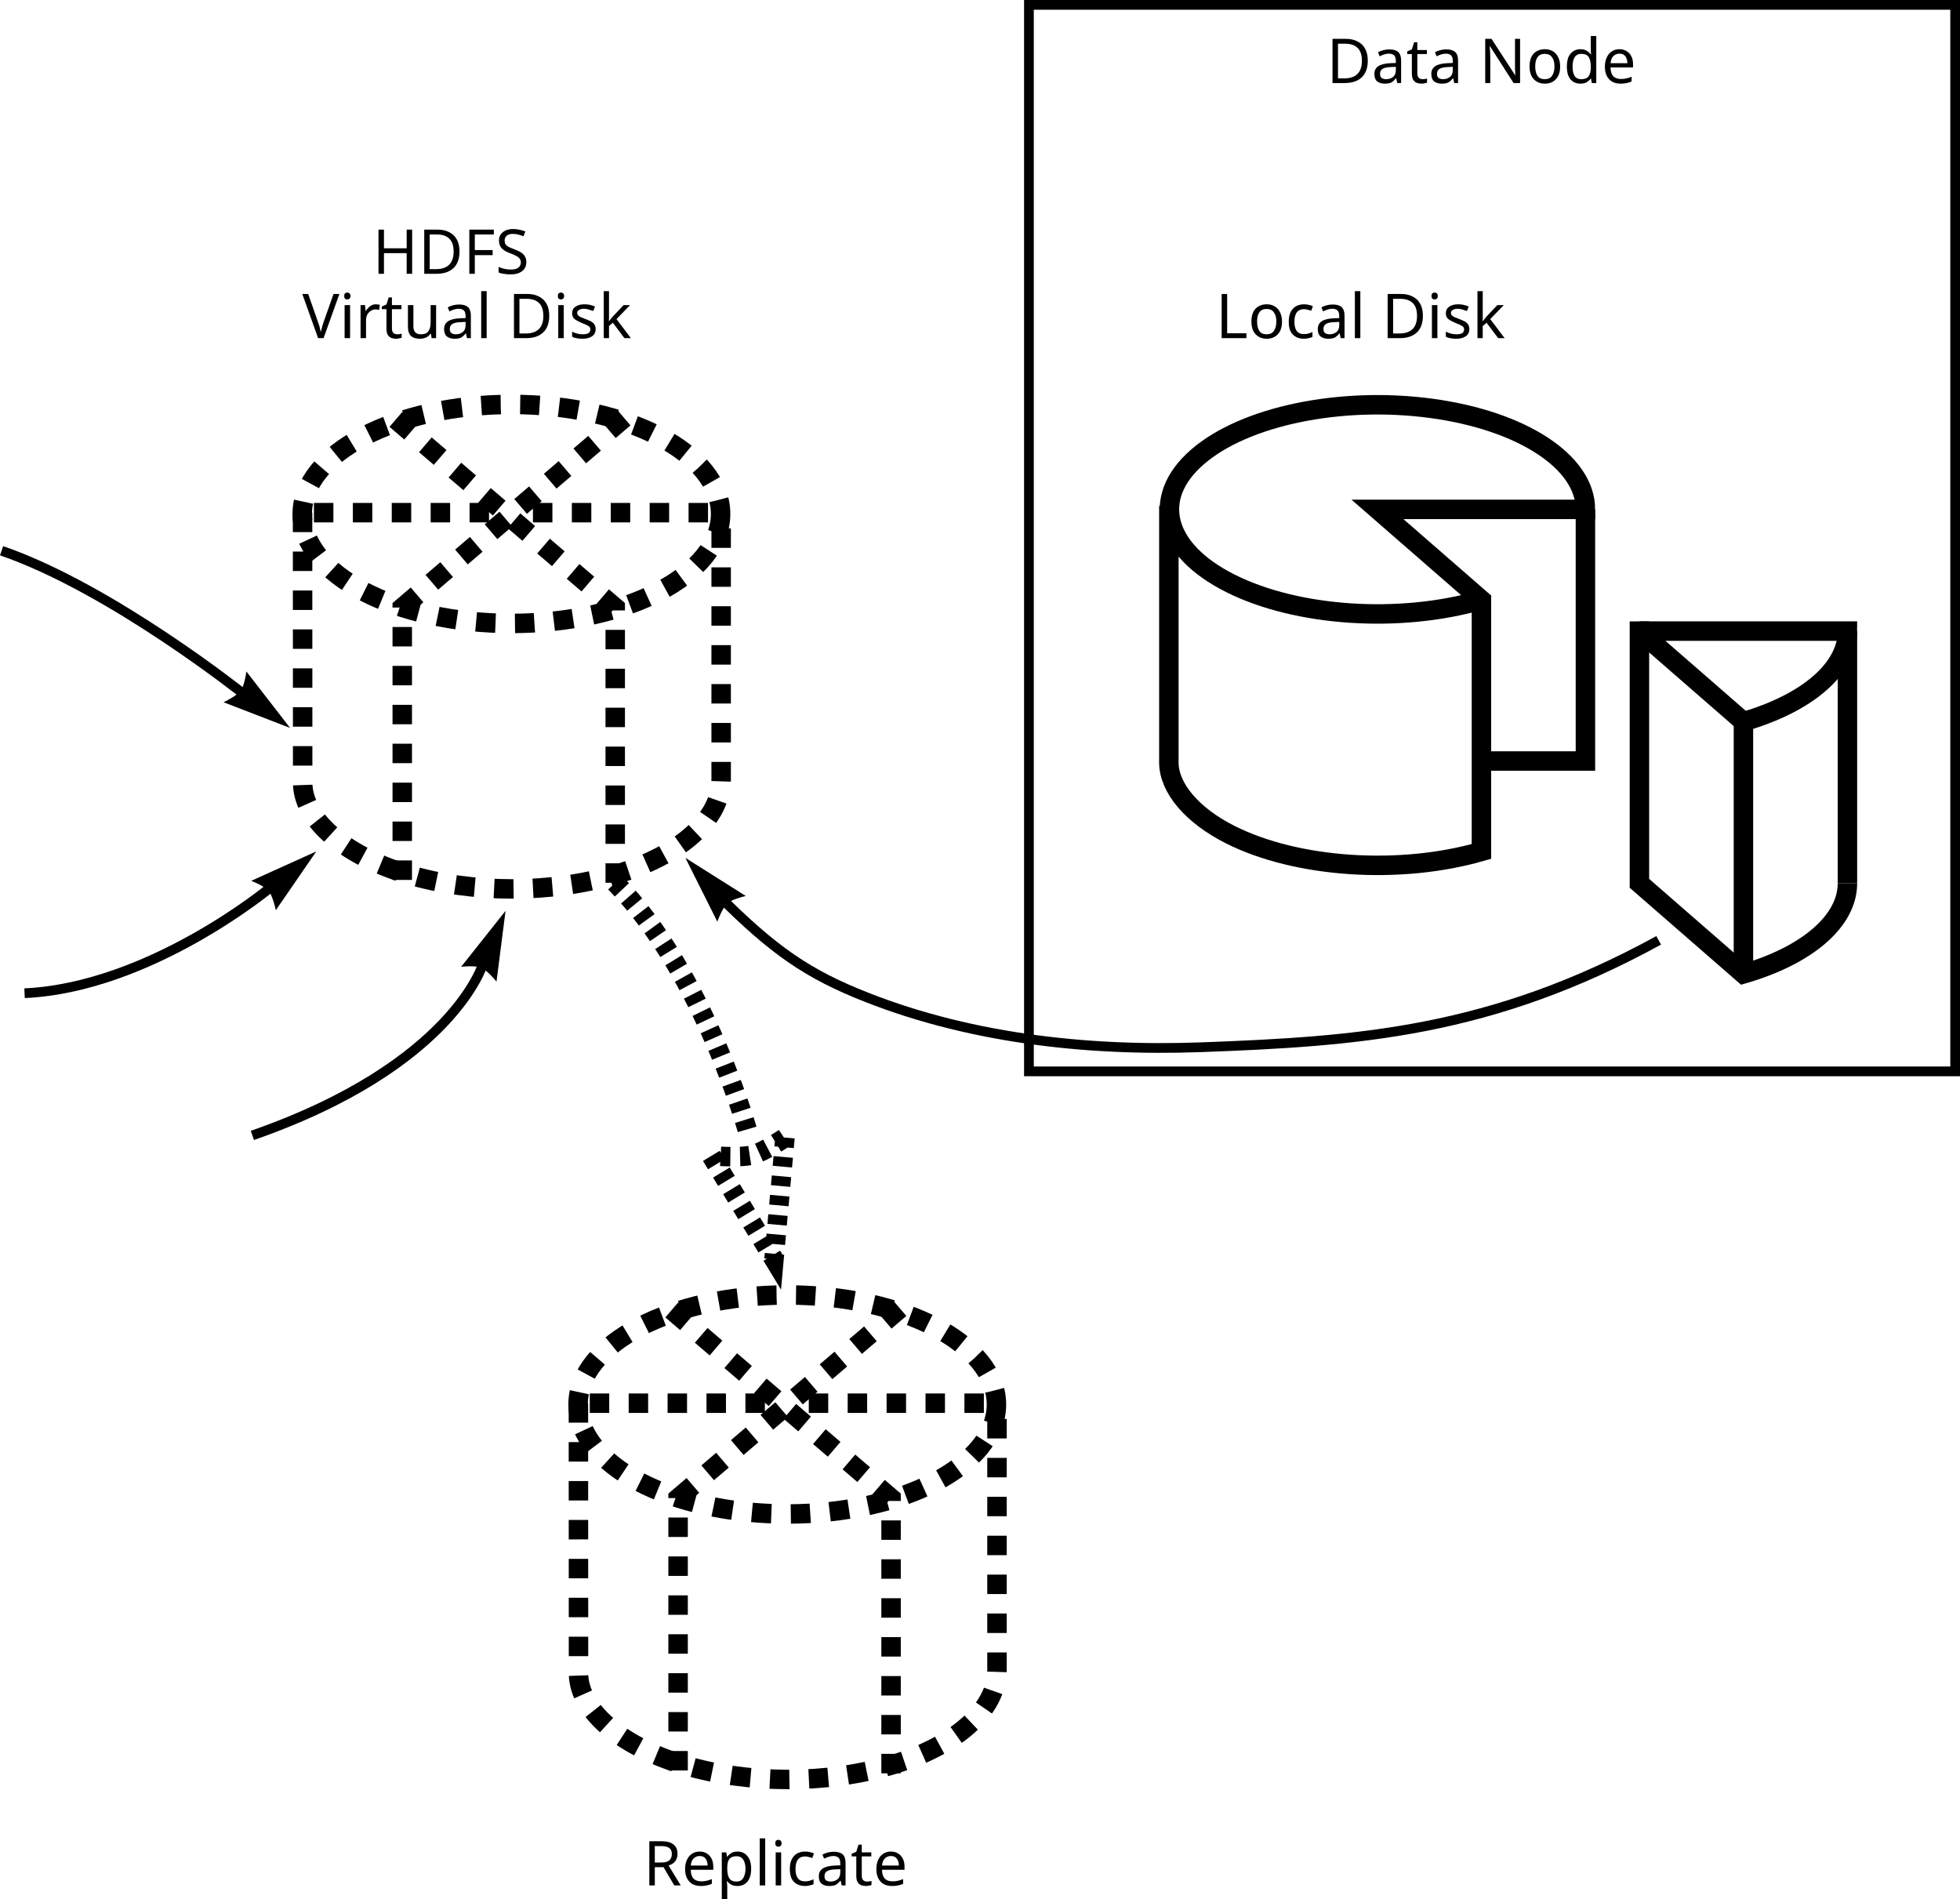
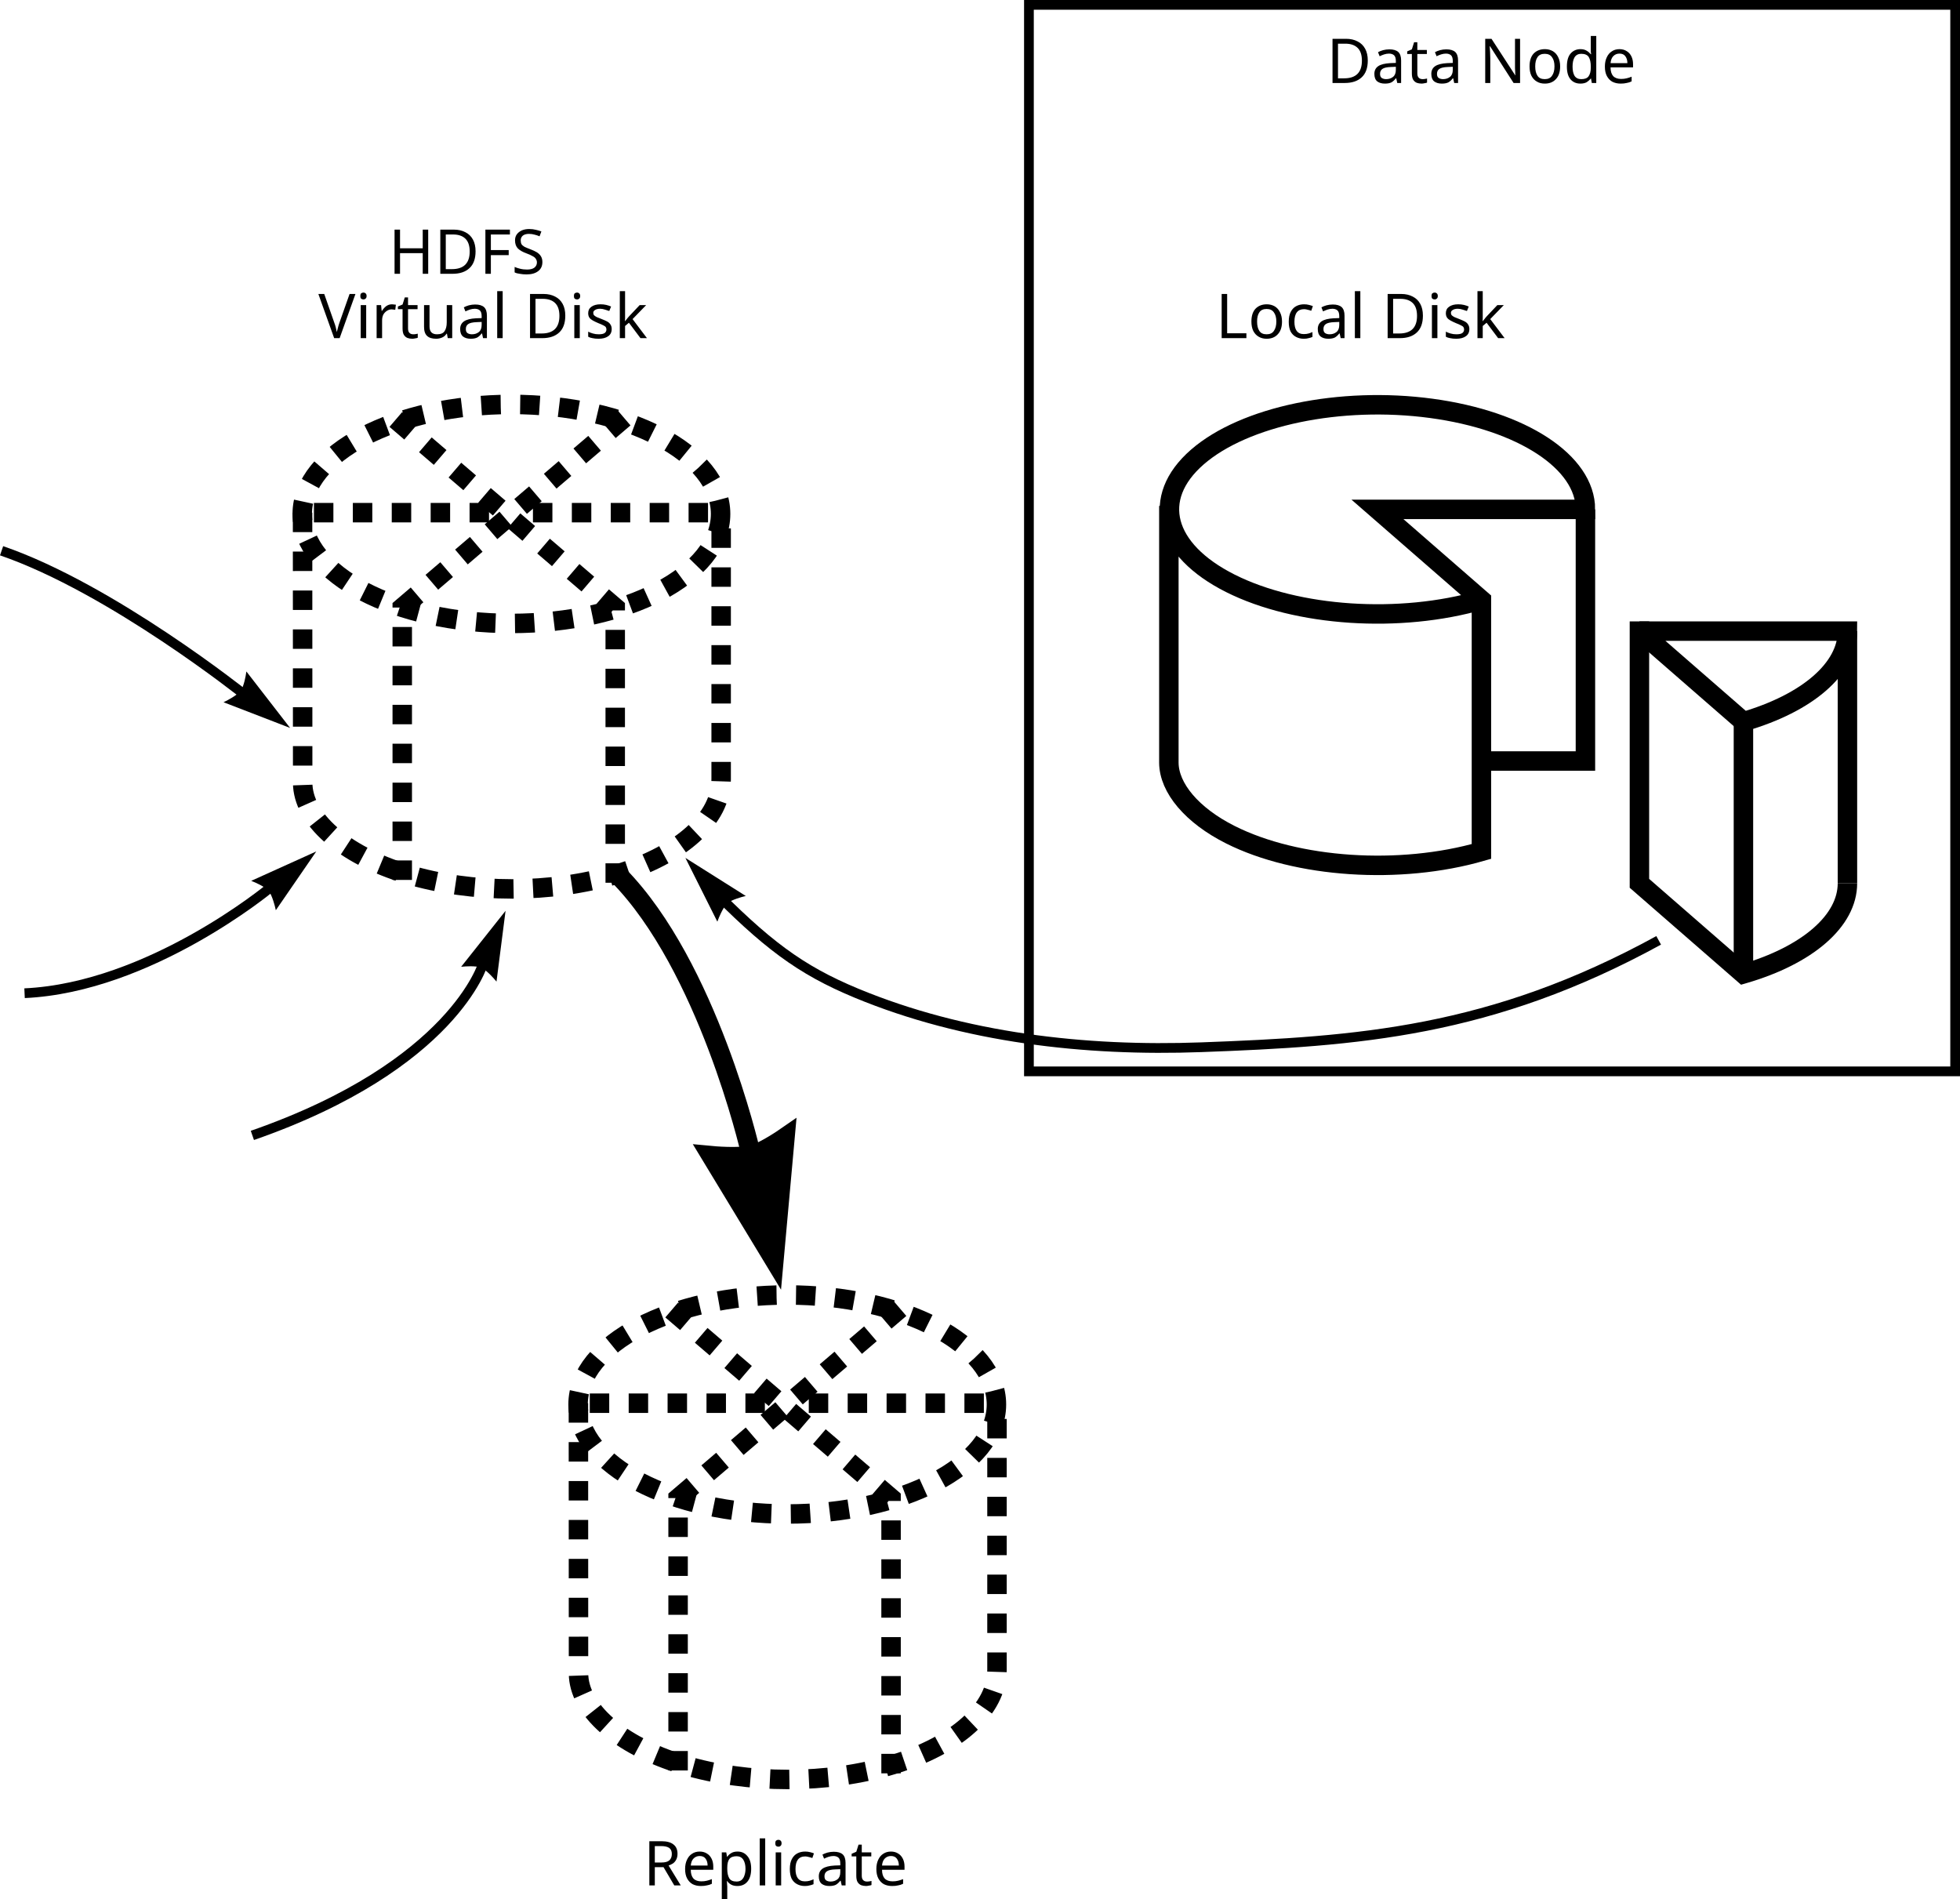
- <svg xmlns="http://www.w3.org/2000/svg" id="svg8" version="1.1" viewBox="0 0 151.123 146.351" height="146.351mm" width="151.123mm">
+ <svg xmlns="http://www.w3.org/2000/svg" width="151.123mm" height="146.351mm" viewBox="0 0 151.123 146.351" version="1.1" id="svg8">
  <defs id="defs2" />
-   <g transform="translate(0,-150.6485)" id="layer1">
-     <path id="path10" d="m 114.224,196.902 c -6.286,1.825 -14.226,1.299 -19.359,-1.281 -5.133,-2.58 -6.178,-6.572 -2.549,-9.733 3.629,-3.16 11.028,-4.701 18.039,-3.757 7.011,0.945 11.887,4.139 11.887,7.788 h -16.037 l 8.019,6.983 v 19.391 c -6.286,1.814 -14.226,1.289 -19.359,-1.292 -2.963,-1.489 -4.733,-3.606 -4.742,-5.558 v -19.79" style="fill:none;fill-opacity:1;stroke:#000000;stroke-width:1.5;stroke-miterlimit:4;stroke-dasharray:none;stroke-dashoffset:0;stroke-opacity:1" />
-     <path id="ellipse817" d="m 126.407,199.304 h 16.037 c 0,2.881 -3.057,5.542 -8.019,6.983 l -8.019,-6.983" style="fill:none;fill-opacity:1;stroke:#000000;stroke-width:1.5;stroke-miterlimit:4;stroke-dasharray:none;stroke-dashoffset:0;stroke-opacity:1" />
-     <path id="path830" d="m 142.444,218.751 c 0,2.881 -3.057,5.542 -8.019,6.983 l -8.019,-6.983 v -20.195" style="fill:none;fill-opacity:1;stroke:#000000;stroke-width:1.5;stroke-miterlimit:4;stroke-dasharray:none;stroke-dashoffset:0;stroke-opacity:1" />
-     <path id="path834" d="M 142.444,218.751 V 199.304" style="fill:none;stroke:#000000;stroke-width:1.5;stroke-linecap:butt;stroke-linejoin:miter;stroke-miterlimit:4;stroke-dasharray:none;stroke-opacity:1" />
-     <path id="path836" d="M 134.425,225.734 V 206.287" style="fill:none;stroke:#000000;stroke-width:1.5;stroke-linecap:butt;stroke-linejoin:miter;stroke-miterlimit:4;stroke-dasharray:none;stroke-opacity:1" />
-     <path id="path852" d="m 122.242,189.92 v 19.401 h -7.91" style="fill:none;stroke:#000000;stroke-width:1.5;stroke-linecap:butt;stroke-linejoin:miter;stroke-miterlimit:4;stroke-dasharray:none;stroke-opacity:1" />
-     <g transform="matrix(0.75,0,0,0.75,-14.41866,85.6161)" id="g994">
-       <ellipse style="fill:none;fill-opacity:1;stroke:#000000;stroke-width:2;stroke-miterlimit:4;stroke-dasharray:2, 2;stroke-dashoffset:0;stroke-opacity:1" id="path905" cx="71.801" cy="139.54" rx="21.505" ry="11.257" />
-       <path style="fill:none;stroke:#000000;stroke-width:2;stroke-linecap:butt;stroke-linejoin:miter;stroke-miterlimit:4;stroke-dasharray:2, 2;stroke-dashoffset:0;stroke-opacity:1" d="M 51.499,139.41 H 69.795 m 4.219,0 H 92.219" id="path929" />
-       <path style="fill:none;stroke:#000000;stroke-width:2;stroke-linecap:butt;stroke-linejoin:miter;stroke-miterlimit:4;stroke-dasharray:2, 2;stroke-dashoffset:0;stroke-opacity:1" d="m 50.33,139.41 0.011,27.766 c 0.011,3.676 4.11,7.392 10.764,9.403 6.654,2.011 14.852,2.011 21.505,0 6.654,-2.011 10.753,-5.727 10.753,-9.749 v -27.5" id="path942" />
-       <path id="path965" d="M 60.578,177.161 V 149.162 L 83.768,129.359" style="fill:none;stroke:#000000;stroke-width:2;stroke-linecap:butt;stroke-linejoin:miter;stroke-miterlimit:4;stroke-dasharray:2, 2;stroke-dashoffset:0;stroke-opacity:1" />
-       <path style="fill:none;stroke:#000000;stroke-width:2;stroke-linecap:butt;stroke-linejoin:miter;stroke-miterlimit:4;stroke-dasharray:2, 2;stroke-dashoffset:0;stroke-opacity:1" d="M 82.473,177.456 V 149.162 L 59.659,129.61" id="path976" />
-     </g>
-     <path id="path998" d="m 127.889,223.147 c -12.936,7.088 -23.201,7.793 -35.264,8.24 -8.962,0.332 -18.297,-0.728 -26.581,-4.164 -4.392,-1.822 -7,-3.81 -11.518,-8.417" style="fill:none;stroke:#000000;stroke-width:0.75;stroke-linecap:butt;stroke-linejoin:miter;stroke-miterlimit:4;stroke-dasharray:none;stroke-opacity:1" />
-     <path id="path1004" d="m 57.289,219.691 c 0,0 -0.926,0.234 -1.269,0.54 -0.362,0.322 -0.721,1.264 -0.721,1.264 l -2.241,-4.472 z" style="fill:#000000;fill-opacity:1;stroke:#000000;stroke-width:0.17;stroke-miterlimit:4;stroke-dasharray:none;stroke-dashoffset:0;stroke-opacity:1" />
-     <path id="path1009" d="M 0.122,193.11 C 8.628,196.034 18.898,204.242 18.898,204.242" style="fill:none;stroke:#000000;stroke-width:0.75;stroke-linecap:butt;stroke-linejoin:miter;stroke-miterlimit:4;stroke-dasharray:none;stroke-opacity:1" />
-     <path id="path1011" d="m 1.894,227.223 c 9.658,-0.443 18.892,-8.097 18.892,-8.097" style="fill:none;stroke:#000000;stroke-width:0.75;stroke-linecap:butt;stroke-linejoin:miter;stroke-miterlimit:4;stroke-dasharray:none;stroke-opacity:1" />
-     <path style="fill:#000000;fill-opacity:1;stroke:#000000;stroke-width:0.17;stroke-miterlimit:4;stroke-dasharray:none;stroke-dashoffset:0;stroke-opacity:1" d="m 19.585,218.555 c 0,0 0.885,0.36 1.182,0.71 0.315,0.369 0.54,1.351 0.54,1.351 l 2.836,-4.121 z" id="path1022" />
-     <path id="path1033" d="m 19.051,202.626 c 0,0 -0.144,0.944 -0.415,1.315 -0.286,0.392 -1.189,0.839 -1.189,0.839 l 4.667,1.801 z" style="fill:#000000;fill-opacity:1;stroke:#000000;stroke-width:0.17;stroke-miterlimit:4;stroke-dasharray:none;stroke-dashoffset:0;stroke-opacity:1" />
-     <path id="path1035" d="m 19.459,238.185 c 15.523,-5.402 17.795,-13.261 17.795,-13.261" style="fill:none;stroke:#000000;stroke-width:0.75;stroke-linecap:butt;stroke-linejoin:miter;stroke-miterlimit:4;stroke-dasharray:none;stroke-opacity:1" />
-     <path id="path1046" d="m 35.747,225.082 c 0,0 0.951,-0.085 1.376,0.089 0.449,0.184 1.099,0.954 1.099,0.954 l 0.635,-4.962 z" style="fill:#000000;fill-opacity:1;stroke:#000000;stroke-width:0.17;stroke-miterlimit:4;stroke-dasharray:none;stroke-dashoffset:0;stroke-opacity:1" />
-     <text id="text1050" y="171.758" x="39.094" style="font-style:normal;font-weight:normal;font-size:4.762px;line-height:4.961px;font-family:sans-serif;text-align:center;letter-spacing:0px;word-spacing:0px;text-anchor:middle;fill:#000000;fill-opacity:1;stroke:none;stroke-width:0.198" xml:space="preserve">
-       <tspan style="text-align:center;text-anchor:middle;stroke-width:0.198" y="171.758" x="39.094" id="tspan1048">HDFS</tspan>
-       <tspan id="tspan1072" style="text-align:center;text-anchor:middle;stroke-width:0.198" y="176.719" x="39.094">Virtual Disk</tspan>
-     </text>
-     <text xml:space="preserve" style="font-style:normal;font-weight:normal;font-size:4.762px;line-height:4.961px;font-family:sans-serif;letter-spacing:0px;word-spacing:0px;fill:#000000;fill-opacity:1;stroke:none;stroke-width:0.198" x="93.725" y="176.719" id="text1064">
-       <tspan id="tspan1062" x="93.725" y="176.719" style="stroke-width:0.198">Local Disk</tspan>
-     </text>
-     <rect y="151.024" x="79.334" height="82.224" width="71.415" id="rect1066" style="fill:none;fill-opacity:1;stroke:#000000;stroke-width:0.75;stroke-miterlimit:4;stroke-dasharray:none;stroke-dashoffset:0;stroke-opacity:1" />
-     <text id="text1070" y="157.049" x="102.274" style="font-style:normal;font-weight:normal;font-size:4.762px;line-height:4.961px;font-family:sans-serif;letter-spacing:0px;word-spacing:0px;fill:#000000;fill-opacity:1;stroke:none;stroke-width:0.198" xml:space="preserve">
-       <tspan style="stroke-width:0.198" y="157.049" x="102.274" id="tspan1068">Data Node</tspan>
-     </text>
-     <g id="g1098" transform="matrix(0.75,0,0,0.75,6.849387,154.2749)">
-       <ellipse ry="11.257" rx="21.505" cy="139.54" cx="71.801" id="ellipse1088" style="fill:none;fill-opacity:1;stroke:#000000;stroke-width:2;stroke-miterlimit:4;stroke-dasharray:2, 2;stroke-dashoffset:0;stroke-opacity:1" />
-       <path id="path1090" d="M 51.499,139.41 H 69.795 m 4.219,0 H 92.219" style="fill:none;stroke:#000000;stroke-width:2;stroke-linecap:butt;stroke-linejoin:miter;stroke-miterlimit:4;stroke-dasharray:2, 2;stroke-dashoffset:0;stroke-opacity:1" />
-       <path id="path1092" d="m 50.33,139.41 0.011,27.766 c 0.011,3.676 4.11,7.392 10.764,9.403 6.654,2.011 14.852,2.011 21.505,0 6.654,-2.011 10.753,-5.727 10.753,-9.749 v -27.5" style="fill:none;stroke:#000000;stroke-width:2;stroke-linecap:butt;stroke-linejoin:miter;stroke-miterlimit:4;stroke-dasharray:2, 2;stroke-dashoffset:0;stroke-opacity:1" />
-       <path style="fill:none;stroke:#000000;stroke-width:2;stroke-linecap:butt;stroke-linejoin:miter;stroke-miterlimit:4;stroke-dasharray:2, 2;stroke-dashoffset:0;stroke-opacity:1" d="M 60.578,177.161 V 149.162 L 83.768,129.359" id="path1094" />
-       <path id="path1096" d="M 82.473,177.456 V 149.162 L 59.659,129.61" style="fill:none;stroke:#000000;stroke-width:2;stroke-linecap:butt;stroke-linejoin:miter;stroke-miterlimit:4;stroke-dasharray:2, 2;stroke-dashoffset:0;stroke-opacity:1" />
-     </g>
-     <text id="text1102" y="296.009" x="49.597" style="font-style:normal;font-weight:normal;font-size:4.762px;line-height:4.961px;font-family:sans-serif;letter-spacing:0px;word-spacing:0px;fill:#000000;fill-opacity:1;stroke:none;stroke-width:0.198" xml:space="preserve">
-       <tspan style="stroke-width:0.198" y="296.009" x="49.597" id="tspan1100">Replicate</tspan>
-     </text>
-     <path id="path1104" d="m 47.436,218.708 c 6.892,7.007 10.273,19.362 10.273,19.362" style="fill:none;stroke:#000000;stroke-width:1.5;stroke-linecap:butt;stroke-linejoin:miter;stroke-miterlimit:4;stroke-dasharray:0.75, 0.75;stroke-dashoffset:0;stroke-opacity:1" />
-     <path id="path1106" d="m 60.525,238.351 -0.847,9.388 -4.844,-7.99 c 0,0 2.162,0.207 3.191,-0.061 0.914,-0.239 2.5,-1.337 2.5,-1.337 z" style="fill:none;fill-opacity:1;stroke:#000000;stroke-width:1.5;stroke-miterlimit:4;stroke-dasharray:0.75, 0.75;stroke-dashoffset:0;stroke-opacity:1" />
+   <path id="path10" d="m 114.224,46.254 c -6.286,1.825 -14.226,1.299 -19.359,-1.281 -5.133,-2.58 -6.178,-6.572 -2.549,-9.733 3.629,-3.16 11.028,-4.701 18.039,-3.757 7.011,0.945 11.887,4.139 11.887,7.788 h -16.037 l 8.019,6.983 v 19.391 c -6.286,1.814 -14.226,1.289 -19.359,-1.292 -2.963,-1.489 -4.733,-3.606 -4.742,-5.558 V 39.005" style="fill:none;fill-opacity:1;stroke:#000000;stroke-width:1.5;stroke-miterlimit:4;stroke-dasharray:none;stroke-dashoffset:0;stroke-opacity:1" />
+   <path id="ellipse817" d="m 126.407,48.656 h 16.037 c 0,2.881 -3.057,5.542 -8.019,6.983 l -8.019,-6.983" style="fill:none;fill-opacity:1;stroke:#000000;stroke-width:1.5;stroke-miterlimit:4;stroke-dasharray:none;stroke-dashoffset:0;stroke-opacity:1" />
+   <path id="path830" d="m 142.444,68.102 c 0,2.881 -3.057,5.542 -8.019,6.983 l -8.019,-6.983 V 47.908" style="fill:none;fill-opacity:1;stroke:#000000;stroke-width:1.5;stroke-miterlimit:4;stroke-dasharray:none;stroke-dashoffset:0;stroke-opacity:1" />
+   <path id="path834" d="M 142.444,68.102 V 48.656" style="fill:none;stroke:#000000;stroke-width:1.5;stroke-linecap:butt;stroke-linejoin:miter;stroke-miterlimit:4;stroke-dasharray:none;stroke-opacity:1" />
+   <path id="path836" d="M 134.425,75.085 V 55.639" style="fill:none;stroke:#000000;stroke-width:1.5;stroke-linecap:butt;stroke-linejoin:miter;stroke-miterlimit:4;stroke-dasharray:none;stroke-opacity:1" />
+   <path id="path852" d="m 122.242,39.271 v 19.401 h -7.91" style="fill:none;stroke:#000000;stroke-width:1.5;stroke-linecap:butt;stroke-linejoin:miter;stroke-miterlimit:4;stroke-dasharray:none;stroke-opacity:1" />
+   <g transform="matrix(0.75,0,0,0.75,-14.41866,-65.03243)" id="g994">
+     <ellipse style="fill:none;fill-opacity:1;stroke:#000000;stroke-width:2;stroke-miterlimit:4;stroke-dasharray:2, 2;stroke-dashoffset:0;stroke-opacity:1" id="path905" cx="71.801" cy="139.54" rx="21.505" ry="11.257" />
+     <path style="fill:none;stroke:#000000;stroke-width:2;stroke-linecap:butt;stroke-linejoin:miter;stroke-miterlimit:4;stroke-dasharray:2, 2;stroke-dashoffset:0;stroke-opacity:1" d="M 51.499,139.41 H 69.795 m 4.219,0 H 92.219" id="path929" />
+     <path style="fill:none;stroke:#000000;stroke-width:2;stroke-linecap:butt;stroke-linejoin:miter;stroke-miterlimit:4;stroke-dasharray:2, 2;stroke-dashoffset:0;stroke-opacity:1" d="m 50.33,139.41 0.011,27.766 c 0.011,3.676 4.11,7.392 10.764,9.403 6.654,2.011 14.852,2.011 21.505,0 6.654,-2.011 10.753,-5.727 10.753,-9.749 v -27.5" id="path942" />
+     <path id="path965" d="M 60.578,177.161 V 149.162 L 83.768,129.359" style="fill:none;stroke:#000000;stroke-width:2;stroke-linecap:butt;stroke-linejoin:miter;stroke-miterlimit:4;stroke-dasharray:2, 2;stroke-dashoffset:0;stroke-opacity:1" />
+     <path style="fill:none;stroke:#000000;stroke-width:2;stroke-linecap:butt;stroke-linejoin:miter;stroke-miterlimit:4;stroke-dasharray:2, 2;stroke-dashoffset:0;stroke-opacity:1" d="M 82.473,177.456 V 149.162 L 59.659,129.61" id="path976" />
  </g>
+   <path id="path998" d="m 127.889,72.499 c -12.936,7.088 -23.201,7.793 -35.264,8.24 -8.962,0.332 -18.297,-0.728 -26.581,-4.164 -4.392,-1.822 -7,-3.81 -11.518,-8.417" style="fill:none;stroke:#000000;stroke-width:0.75;stroke-linecap:butt;stroke-linejoin:miter;stroke-miterlimit:4;stroke-dasharray:none;stroke-opacity:1" />
+   <path id="path1004" d="m 57.289,69.043 c 0,0 -0.926,0.234 -1.269,0.54 -0.362,0.322 -0.721,1.264 -0.721,1.264 l -2.241,-4.472 z" style="fill:#000000;fill-opacity:1;stroke:#000000;stroke-width:0.17;stroke-miterlimit:4;stroke-dasharray:none;stroke-dashoffset:0;stroke-opacity:1" />
+   <path id="path1009" d="M 0.122,42.462 C 8.628,45.386 18.898,53.594 18.898,53.594" style="fill:none;stroke:#000000;stroke-width:0.75;stroke-linecap:butt;stroke-linejoin:miter;stroke-miterlimit:4;stroke-dasharray:none;stroke-opacity:1" />
+   <path id="path1011" d="M 1.894,76.574 C 11.552,76.131 20.785,68.477 20.785,68.477" style="fill:none;stroke:#000000;stroke-width:0.75;stroke-linecap:butt;stroke-linejoin:miter;stroke-miterlimit:4;stroke-dasharray:none;stroke-opacity:1" />
+   <path style="fill:#000000;fill-opacity:1;stroke:#000000;stroke-width:0.17;stroke-miterlimit:4;stroke-dasharray:none;stroke-dashoffset:0;stroke-opacity:1" d="m 19.585,67.907 c 0,0 0.885,0.36 1.182,0.71 0.315,0.369 0.54,1.351 0.54,1.351 l 2.836,-4.121 z" id="path1022" />
+   <path id="path1033" d="m 19.051,51.977 c 0,0 -0.144,0.944 -0.415,1.315 -0.286,0.392 -1.189,0.839 -1.189,0.839 l 4.667,1.801 z" style="fill:#000000;fill-opacity:1;stroke:#000000;stroke-width:0.17;stroke-miterlimit:4;stroke-dasharray:none;stroke-dashoffset:0;stroke-opacity:1" />
+   <path id="path1035" d="M 19.459,87.537 C 34.982,82.135 37.254,74.275 37.254,74.275" style="fill:none;stroke:#000000;stroke-width:0.75;stroke-linecap:butt;stroke-linejoin:miter;stroke-miterlimit:4;stroke-dasharray:none;stroke-opacity:1" />
+   <path id="path1046" d="m 35.747,74.433 c 0,0 0.951,-0.085 1.376,0.089 0.449,0.184 1.099,0.954 1.099,0.954 l 0.635,-4.962 z" style="fill:#000000;fill-opacity:1;stroke:#000000;stroke-width:0.17;stroke-miterlimit:4;stroke-dasharray:none;stroke-dashoffset:0;stroke-opacity:1" />
+   <text id="text1050" y="21.109" x="39.094" style="font-style:normal;font-weight:normal;font-size:4.762px;line-height:4.961px;font-family:sans-serif;text-align:center;letter-spacing:0px;word-spacing:0px;text-anchor:middle;fill:#000000;fill-opacity:1;stroke:none;stroke-width:0.198" xml:space="preserve">
+     <tspan style="text-align:center;text-anchor:middle;stroke-width:0.198" y="21.109" x="39.094" id="tspan1048">HDFS</tspan>
+     <tspan id="tspan1072" style="text-align:center;text-anchor:middle;stroke-width:0.198" y="26.07" x="39.094">Virtual Disk</tspan>
+   </text>
+   <text xml:space="preserve" style="font-style:normal;font-weight:normal;font-size:4.762px;line-height:4.961px;font-family:sans-serif;letter-spacing:0px;word-spacing:0px;fill:#000000;fill-opacity:1;stroke:none;stroke-width:0.198" x="93.725" y="26.07" id="text1064">
+     <tspan id="tspan1062" x="93.725" y="26.07" style="stroke-width:0.198">Local Disk</tspan>
+   </text>
+   <rect y="0.375" x="79.334" height="82.224" width="71.415" id="rect1066" style="fill:none;fill-opacity:1;stroke:#000000;stroke-width:0.75;stroke-miterlimit:4;stroke-dasharray:none;stroke-dashoffset:0;stroke-opacity:1" />
+   <text id="text1070" y="6.4" x="102.274" style="font-style:normal;font-weight:normal;font-size:4.762px;line-height:4.961px;font-family:sans-serif;letter-spacing:0px;word-spacing:0px;fill:#000000;fill-opacity:1;stroke:none;stroke-width:0.198" xml:space="preserve">
+     <tspan style="stroke-width:0.198" y="6.4" x="102.274" id="tspan1068">Data Node</tspan>
+   </text>
+   <g id="g1098" transform="matrix(0.75,0,0,0.75,6.849387,3.62637)">
+     <ellipse ry="11.257" rx="21.505" cy="139.54" cx="71.801" id="ellipse1088" style="fill:none;fill-opacity:1;stroke:#000000;stroke-width:2;stroke-miterlimit:4;stroke-dasharray:2, 2;stroke-dashoffset:0;stroke-opacity:1" />
+     <path id="path1090" d="M 51.499,139.41 H 69.795 m 4.219,0 H 92.219" style="fill:none;stroke:#000000;stroke-width:2;stroke-linecap:butt;stroke-linejoin:miter;stroke-miterlimit:4;stroke-dasharray:2, 2;stroke-dashoffset:0;stroke-opacity:1" />
+     <path id="path1092" d="m 50.33,139.41 0.011,27.766 c 0.011,3.676 4.11,7.392 10.764,9.403 6.654,2.011 14.852,2.011 21.505,0 6.654,-2.011 10.753,-5.727 10.753,-9.749 v -27.5" style="fill:none;stroke:#000000;stroke-width:2;stroke-linecap:butt;stroke-linejoin:miter;stroke-miterlimit:4;stroke-dasharray:2, 2;stroke-dashoffset:0;stroke-opacity:1" />
+     <path style="fill:none;stroke:#000000;stroke-width:2;stroke-linecap:butt;stroke-linejoin:miter;stroke-miterlimit:4;stroke-dasharray:2, 2;stroke-dashoffset:0;stroke-opacity:1" d="M 60.578,177.161 V 149.162 L 83.768,129.359" id="path1094" />
+     <path id="path1096" d="M 82.473,177.456 V 149.162 L 59.659,129.61" style="fill:none;stroke:#000000;stroke-width:2;stroke-linecap:butt;stroke-linejoin:miter;stroke-miterlimit:4;stroke-dasharray:2, 2;stroke-dashoffset:0;stroke-opacity:1" />
+   </g>
+   <text id="text1102" y="145.361" x="49.597" style="font-style:normal;font-weight:normal;font-size:4.762px;line-height:4.961px;font-family:sans-serif;letter-spacing:0px;word-spacing:0px;fill:#000000;fill-opacity:1;stroke:none;stroke-width:0.198" xml:space="preserve">
+     <tspan style="stroke-width:0.198" y="145.361" x="49.597" id="tspan1100">Replicate</tspan>
+   </text>
+   <path id="path1104" d="m 47.683,67.483 c 6.892,7.007 10.149,21.198 10.149,21.198" style="fill:none;stroke:#000000;stroke-width:1.5;stroke-linecap:butt;stroke-linejoin:miter;stroke-miterlimit:4;stroke-dasharray:none;stroke-dashoffset:0;stroke-opacity:1" />
+   <path id="path1106" d="m 60.525,87.703 -0.847,9.388 -4.844,-7.99 c 0,0 2.162,0.207 3.191,-0.061 0.914,-0.239 2.5,-1.337 2.5,-1.337 z" style="fill:#000000;fill-opacity:1;stroke:#000000;stroke-width:1.5;stroke-miterlimit:4;stroke-dasharray:none;stroke-dashoffset:0;stroke-opacity:1" />
</svg>
